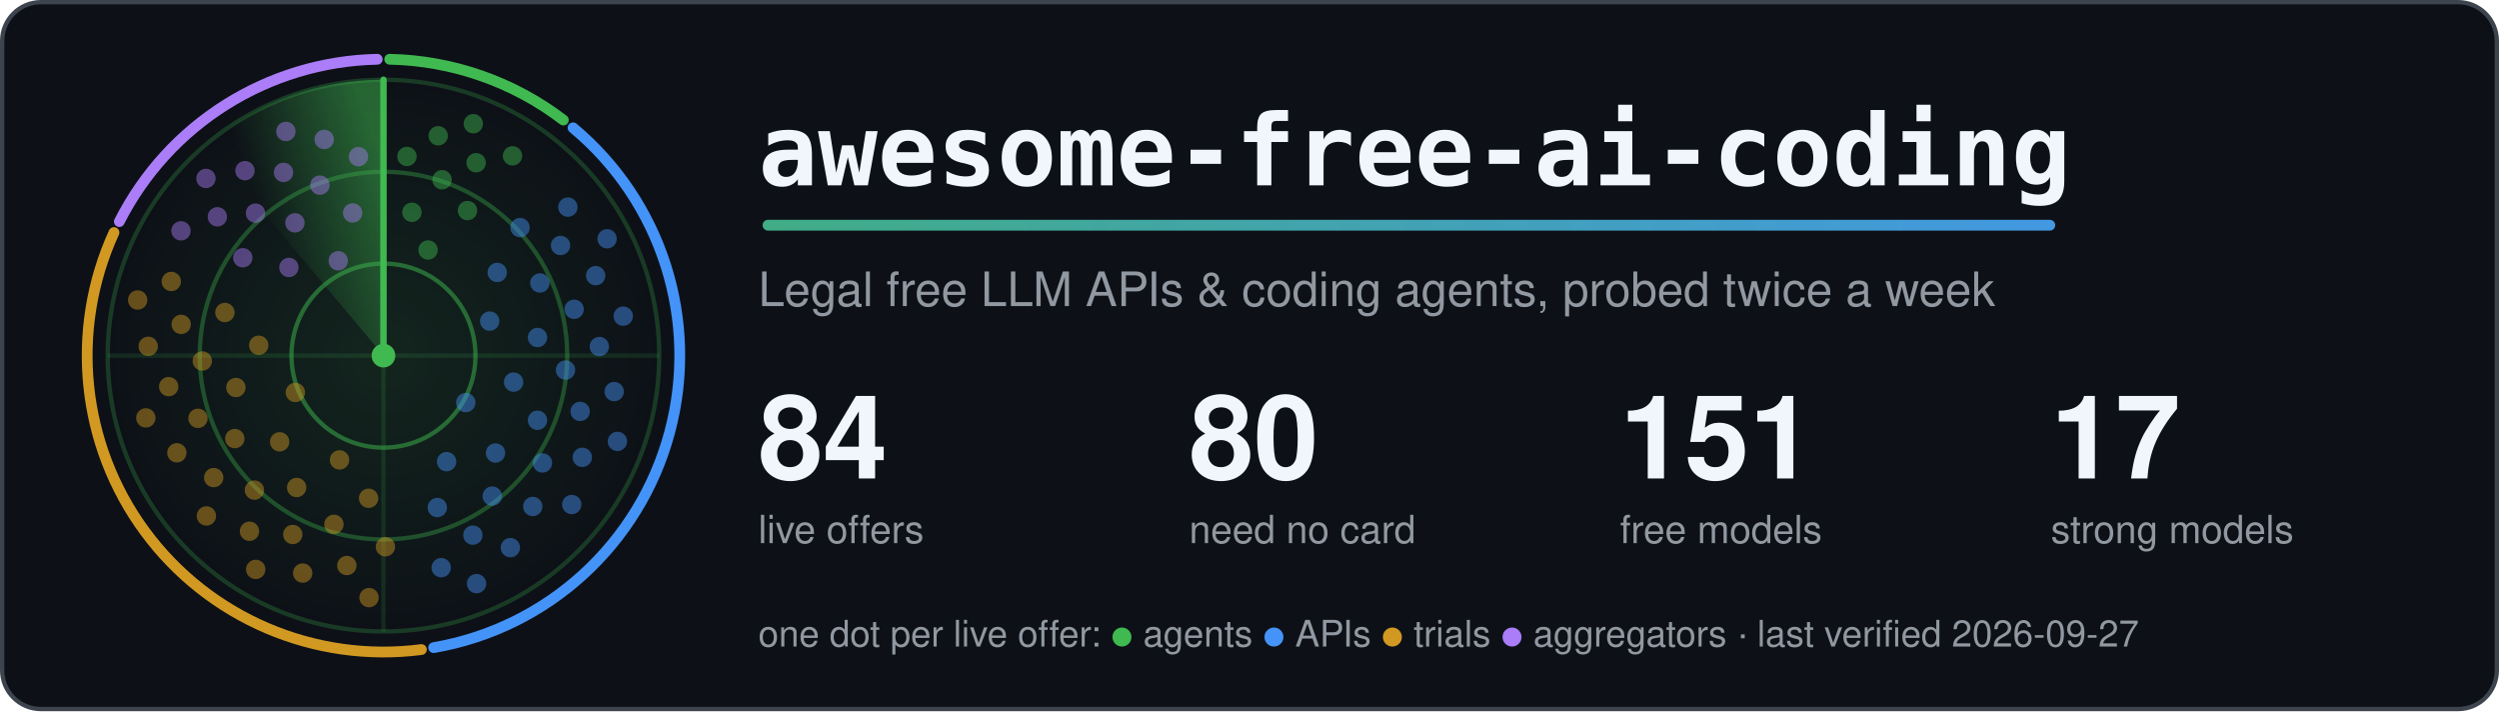
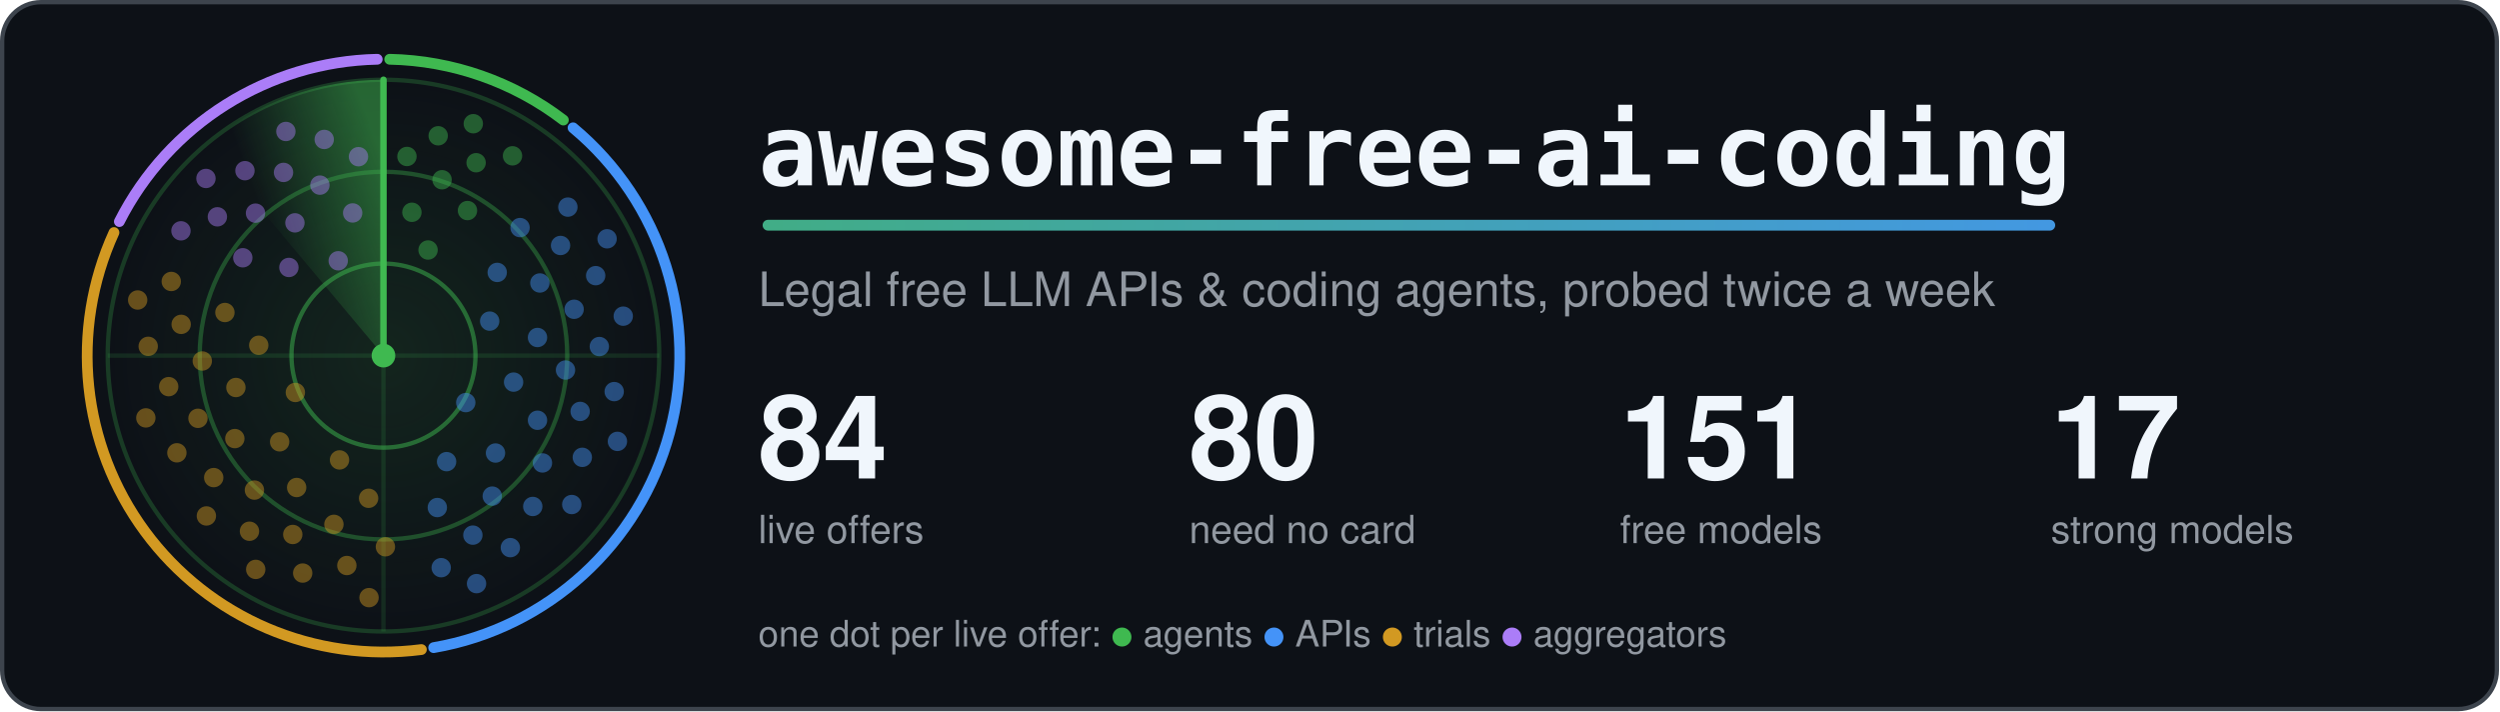
<svg xmlns="http://www.w3.org/2000/svg" width="1160" height="330" viewBox="0 0 1160 330" role="img" aria-labelledby="title">
  <style>.card{fill:#0d1117;stroke:#3d444d}.t{fill:#f0f6fc}.m{fill:#9198a1}.ring{stroke:#3fb950}.hub{fill:#3fb950}.beam{stroke:#3fb950}.s0,.s1,.g0,.g1{stop-color:#3fb950}.a0{stop-color:#3fb950}.a1{stop-color:#4493f8}.dot.agents,.key.agents{fill:#3fb950}.rim.agents{stroke:#3fb950}.dot.apis,.key.apis{fill:#4493f8}.rim.apis{stroke:#4493f8}.dot.trials,.key.trials{fill:#d29922}.rim.trials{stroke:#d29922}.dot.aggregators,.key.aggregators{fill:#ab7df8}.rim.aggregators{stroke:#ab7df8}.rim{fill:none}.s0{stop-opacity:.5}.s1,.g1{stop-opacity:0}.g0{stop-opacity:.12}.dot{opacity:.45;animation:ping 6s linear infinite}@keyframes ping{0%,4%{opacity:1}55%,100%{opacity:.45}}@media (prefers-reduced-motion: reduce) {.dot { animation: none; opacity: 1 }}</style>
  <defs>
    <linearGradient id="accent" gradientUnits="userSpaceOnUse" x1="0" y1="0" x2="1100" y2="0">
      <stop class="a0" offset="0" />
      <stop class="a1" offset="1" />
    </linearGradient>
  </defs>
  <rect class="card" x="1" y="1" width="1158" height="328" rx="18" stroke-width="2" />
  <defs>
    <radialGradient id="glow">
      <stop class="g0" offset="0" />
      <stop class="g1" offset="1" />
    </radialGradient>
  </defs>
  <circle cx="178.0" cy="165.0" r="128.0" fill="url(#glow)" />
  <circle class="ring" cx="178.0" cy="165.0" r="42.7" fill="none" stroke-width="2" stroke-opacity=".5" />
  <circle class="ring" cx="178.0" cy="165.0" r="85.3" fill="none" stroke-width="2" stroke-opacity=".35" />
  <circle class="ring" cx="178.0" cy="165.0" r="128.0" fill="none" stroke-width="2" stroke-opacity=".25" />
  <path class="ring" d="M50.0 165.0H306.0M178.0 37.0V293.0" stroke-width="2" stroke-opacity=".15" />
  <path class="rim agents" d="M180.9 27.5A137.5 137.5 0 0 1 261.5 55.7" stroke-width="5" stroke-linecap="round" />
  <path class="rim apis" d="M266.0 59.3A137.5 137.5 0 0 1 201.3 300.5" stroke-width="5" stroke-linecap="round" />
  <path class="rim trials" d="M195.6 301.4A137.5 137.5 0 0 1 52.9 107.9" stroke-width="5" stroke-linecap="round" />
  <path class="rim aggregators" d="M55.4 102.8A137.5 137.5 0 0 1 175.1 27.5" stroke-width="5" stroke-linecap="round" />
  <defs>
    <linearGradient id="sweep" gradientUnits="userSpaceOnUse" x1="178.0" y1="75.4" x2="120.4" y2="96.4">
      <stop class="s0" offset="0" />
      <stop class="s1" offset="1" />
    </linearGradient>
  </defs>
  <g>
    <animateTransform attributeName="transform" type="rotate" from="0 178.0 165.0" to="360 178.0 165.0" dur="6s" repeatCount="indefinite" />
    <path fill="url(#sweep)" d="M178.0 165.0L95.7 66.9A128.0 128.0 0 0 1 178.0 37.0Z" />
    <line class="beam" x1="178.0" y1="165.0" x2="178.0" y2="37.0" stroke-width="3" stroke-linecap="round" />
  </g>
  <circle class="dot agents" cx="198.7" cy="116.0" r="4.5" style="animation-delay:0.38s" />
  <circle class="dot agents" cx="191.2" cy="98.5" r="4.5" style="animation-delay:0.19s" />
  <circle class="dot agents" cx="217.0" cy="97.7" r="4.5" style="animation-delay:0.50s" />
  <circle class="dot agents" cx="205.2" cy="83.4" r="4.5" style="animation-delay:0.31s" />
  <circle class="dot agents" cx="188.9" cy="72.6" r="4.5" style="animation-delay:0.11s" />
  <circle class="dot agents" cx="221.0" cy="75.5" r="4.5" style="animation-delay:0.43s" />
  <circle class="dot agents" cx="203.4" cy="63.0" r="4.5" style="animation-delay:0.23s" />
  <circle class="dot agents" cx="237.9" cy="72.3" r="4.5" style="animation-delay:0.55s" />
  <circle class="dot agents" cx="219.7" cy="57.4" r="4.5" style="animation-delay:0.35s" />
  <circle class="dot apis" cx="216.2" cy="186.8" r="4.5" style="animation-delay:2.00s" />
  <circle class="dot apis" cx="227.3" cy="149.0" r="4.5" style="animation-delay:1.20s" />
  <circle class="dot apis" cx="207.3" cy="214.2" r="4.5" style="animation-delay:2.49s" />
  <circle class="dot apis" cx="238.4" cy="177.3" r="4.5" style="animation-delay:1.69s" />
  <circle class="dot apis" cx="230.8" cy="126.4" r="4.5" style="animation-delay:0.90s" />
  <circle class="dot apis" cx="230.0" cy="210.2" r="4.5" style="animation-delay:2.18s" />
  <circle class="dot apis" cx="249.5" cy="156.6" r="4.5" style="animation-delay:1.39s" />
  <circle class="dot apis" cx="203.0" cy="235.5" r="4.5" style="animation-delay:2.67s" />
  <circle class="dot apis" cx="249.5" cy="195.0" r="4.5" style="animation-delay:1.88s" />
  <circle class="dot apis" cx="250.6" cy="131.3" r="4.5" style="animation-delay:1.08s" />
  <circle class="dot apis" cx="228.5" cy="230.2" r="4.5" style="animation-delay:2.37s" />
  <circle class="dot apis" cx="262.5" cy="171.7" r="4.5" style="animation-delay:1.58s" />
  <circle class="dot apis" cx="241.4" cy="105.6" r="4.5" style="animation-delay:0.78s" />
  <circle class="dot apis" cx="251.8" cy="214.8" r="4.5" style="animation-delay:2.07s" />
  <circle class="dot apis" cx="266.5" cy="143.5" r="4.5" style="animation-delay:1.27s" />
  <circle class="dot apis" cx="219.5" cy="248.3" r="4.5" style="animation-delay:2.56s" />
  <circle class="dot apis" cx="269.3" cy="190.9" r="4.5" style="animation-delay:1.76s" />
  <circle class="dot apis" cx="260.2" cy="113.9" r="4.5" style="animation-delay:0.97s" />
  <circle class="dot apis" cx="247.3" cy="235.0" r="4.5" style="animation-delay:2.25s" />
  <circle class="dot apis" cx="278.2" cy="160.8" r="4.5" style="animation-delay:1.46s" />
  <circle class="dot apis" cx="204.8" cy="263.4" r="4.5" style="animation-delay:2.75s" />
  <circle class="dot apis" cx="270.3" cy="212.2" r="4.5" style="animation-delay:1.95s" />
  <circle class="dot apis" cx="276.5" cy="127.9" r="4.5" style="animation-delay:1.16s" />
  <circle class="dot apis" cx="236.9" cy="254.1" r="4.5" style="animation-delay:2.44s" />
  <circle class="dot apis" cx="285.1" cy="181.7" r="4.5" style="animation-delay:1.65s" />
  <circle class="dot apis" cx="263.6" cy="96.1" r="4.5" style="animation-delay:0.85s" />
  <circle class="dot apis" cx="265.4" cy="234.1" r="4.5" style="animation-delay:2.14s" />
  <circle class="dot apis" cx="289.3" cy="146.7" r="4.5" style="animation-delay:1.34s" />
  <circle class="dot apis" cx="221.2" cy="270.8" r="4.5" style="animation-delay:2.63s" />
  <circle class="dot apis" cx="286.6" cy="204.8" r="4.5" style="animation-delay:1.84s" />
  <circle class="dot apis" cx="281.8" cy="110.8" r="4.5" style="animation-delay:1.04s" />
  <circle class="dot trials" cx="137.1" cy="182.1" r="4.5" style="animation-delay:4.12s" />
  <circle class="dot trials" cx="157.6" cy="213.4" r="4.5" style="animation-delay:3.38s" />
  <circle class="dot trials" cx="120.1" cy="160.2" r="4.5" style="animation-delay:4.58s" />
  <circle class="dot trials" cx="129.8" cy="205.0" r="4.5" style="animation-delay:3.84s" />
  <circle class="dot trials" cx="171.1" cy="231.2" r="4.5" style="animation-delay:3.10s" />
  <circle class="dot trials" cx="109.5" cy="179.8" r="4.5" style="animation-delay:4.30s" />
  <circle class="dot trials" cx="137.7" cy="226.2" r="4.5" style="animation-delay:3.56s" />
  <circle class="dot trials" cx="104.4" cy="145.0" r="4.5" style="animation-delay:4.75s" />
  <circle class="dot trials" cx="109.0" cy="203.5" r="4.5" style="animation-delay:4.01s" />
  <circle class="dot trials" cx="155.0" cy="243.3" r="4.5" style="animation-delay:3.27s" />
  <circle class="dot trials" cx="93.9" cy="167.5" r="4.5" style="animation-delay:4.47s" />
  <circle class="dot trials" cx="118.1" cy="227.4" r="4.5" style="animation-delay:3.73s" />
  <circle class="dot trials" cx="178.9" cy="253.7" r="4.5" style="animation-delay:2.99s" />
  <circle class="dot trials" cx="91.9" cy="194.1" r="4.5" style="animation-delay:4.19s" />
  <circle class="dot trials" cx="135.9" cy="248.0" r="4.5" style="animation-delay:3.45s" />
  <circle class="dot trials" cx="84.1" cy="150.5" r="4.5" style="animation-delay:4.65s" />
  <circle class="dot trials" cx="99.2" cy="221.6" r="4.5" style="animation-delay:3.91s" />
  <circle class="dot trials" cx="161.0" cy="262.4" r="4.5" style="animation-delay:3.17s" />
  <circle class="dot trials" cx="78.3" cy="179.4" r="4.5" style="animation-delay:4.36s" />
  <circle class="dot trials" cx="115.8" cy="246.5" r="4.5" style="animation-delay:3.62s" />
  <circle class="dot trials" cx="79.5" cy="130.6" r="4.5" style="animation-delay:4.82s" />
  <circle class="dot trials" cx="82.1" cy="210.1" r="4.5" style="animation-delay:4.08s" />
  <circle class="dot trials" cx="140.5" cy="265.9" r="4.5" style="animation-delay:3.34s" />
  <circle class="dot trials" cx="68.8" cy="160.7" r="4.5" style="animation-delay:4.54s" />
  <circle class="dot trials" cx="95.8" cy="239.4" r="4.5" style="animation-delay:3.80s" />
  <circle class="dot trials" cx="171.3" cy="277.3" r="4.5" style="animation-delay:3.06s" />
  <circle class="dot trials" cx="67.7" cy="193.9" r="4.5" style="animation-delay:4.26s" />
  <circle class="dot trials" cx="118.7" cy="264.2" r="4.5" style="animation-delay:3.51s" />
  <circle class="dot trials" cx="63.9" cy="139.2" r="4.5" style="animation-delay:4.71s" />
  <circle class="dot aggregators" cx="157.0" cy="121.0" r="4.5" style="animation-delay:5.58s" />
  <circle class="dot aggregators" cx="134.1" cy="124.1" r="4.5" style="animation-delay:5.22s" />
  <circle class="dot aggregators" cx="163.7" cy="98.8" r="4.5" style="animation-delay:5.80s" />
  <circle class="dot aggregators" cx="136.9" cy="103.4" r="4.5" style="animation-delay:5.44s" />
  <circle class="dot aggregators" cx="112.7" cy="119.6" r="4.5" style="animation-delay:5.08s" />
  <circle class="dot aggregators" cx="148.5" cy="85.9" r="4.5" style="animation-delay:5.66s" />
  <circle class="dot aggregators" cx="118.6" cy="98.9" r="4.5" style="animation-delay:5.30s" />
  <circle class="dot aggregators" cx="166.4" cy="72.7" r="4.5" style="animation-delay:5.88s" />
  <circle class="dot aggregators" cx="131.6" cy="80.0" r="4.5" style="animation-delay:5.52s" />
  <circle class="dot aggregators" cx="100.9" cy="100.6" r="4.5" style="animation-delay:5.16s" />
  <circle class="dot aggregators" cx="150.5" cy="64.7" r="4.5" style="animation-delay:5.74s" />
  <circle class="dot aggregators" cx="113.7" cy="79.2" r="4.5" style="animation-delay:5.39s" />
  <circle class="dot aggregators" cx="84.0" cy="107.1" r="4.5" style="animation-delay:5.03s" />
  <circle class="dot aggregators" cx="132.7" cy="61.0" r="4.5" style="animation-delay:5.61s" />
  <circle class="dot aggregators" cx="95.6" cy="82.8" r="4.5" style="animation-delay:5.25s" />
  <circle class="hub" cx="178.0" cy="165.0" r="5.5" />
  <text class="t" x="352" y="86" font-family="ui-monospace, SFMono-Regular, Menlo, Consolas, monospace" font-size="46" font-weight="700">awesome-free-ai-coding</text>
  <rect x="354" y="102" width="600" height="5" rx="2.5" fill="url(#accent)" />
  <text class="m" x="352" y="142" font-family="-apple-system, BlinkMacSystemFont, 'Segoe UI', Helvetica, Arial, sans-serif" font-size="22">Legal free LLM APIs &amp; coding agents, probed twice a week</text>
  <text class="t" x="352" y="222" font-family="-apple-system, BlinkMacSystemFont, 'Segoe UI', Helvetica, Arial, sans-serif" font-size="54" font-weight="700">84</text>
  <text class="m" x="352" y="252" font-family="-apple-system, BlinkMacSystemFont, 'Segoe UI', Helvetica, Arial, sans-serif" font-size="18">live offers</text>
  <text class="t" x="552" y="222" font-family="-apple-system, BlinkMacSystemFont, 'Segoe UI', Helvetica, Arial, sans-serif" font-size="54" font-weight="700">80</text>
  <text class="m" x="552" y="252" font-family="-apple-system, BlinkMacSystemFont, 'Segoe UI', Helvetica, Arial, sans-serif" font-size="18">need no card</text>
  <text class="t" x="752" y="222" font-family="-apple-system, BlinkMacSystemFont, 'Segoe UI', Helvetica, Arial, sans-serif" font-size="54" font-weight="700">151</text>
  <text class="m" x="752" y="252" font-family="-apple-system, BlinkMacSystemFont, 'Segoe UI', Helvetica, Arial, sans-serif" font-size="18">free models</text>
  <text class="t" x="952" y="222" font-family="-apple-system, BlinkMacSystemFont, 'Segoe UI', Helvetica, Arial, sans-serif" font-size="54" font-weight="700">17</text>
  <text class="m" x="952" y="252" font-family="-apple-system, BlinkMacSystemFont, 'Segoe UI', Helvetica, Arial, sans-serif" font-size="18">strong models</text>
-   <text class="m" x="352" y="300" font-family="-apple-system, BlinkMacSystemFont, 'Segoe UI', Helvetica, Arial, sans-serif" font-size="17">one dot per live offer: <tspan class="key agents">●</tspan> agents <tspan class="key apis">●</tspan> APIs <tspan class="key trials">●</tspan> trials <tspan class="key aggregators">●</tspan> aggregators · last verified 2026-09-27</text>
+   <text class="m" x="352" y="300" font-family="-apple-system, BlinkMacSystemFont, 'Segoe UI', Helvetica, Arial, sans-serif" font-size="17">one dot per live offer: <tspan class="key agents">●</tspan> agents <tspan class="key apis">●</tspan> APIs <tspan class="key trials">●</tspan> trials <tspan class="key aggregators">●</tspan> aggregators</text>
</svg>
